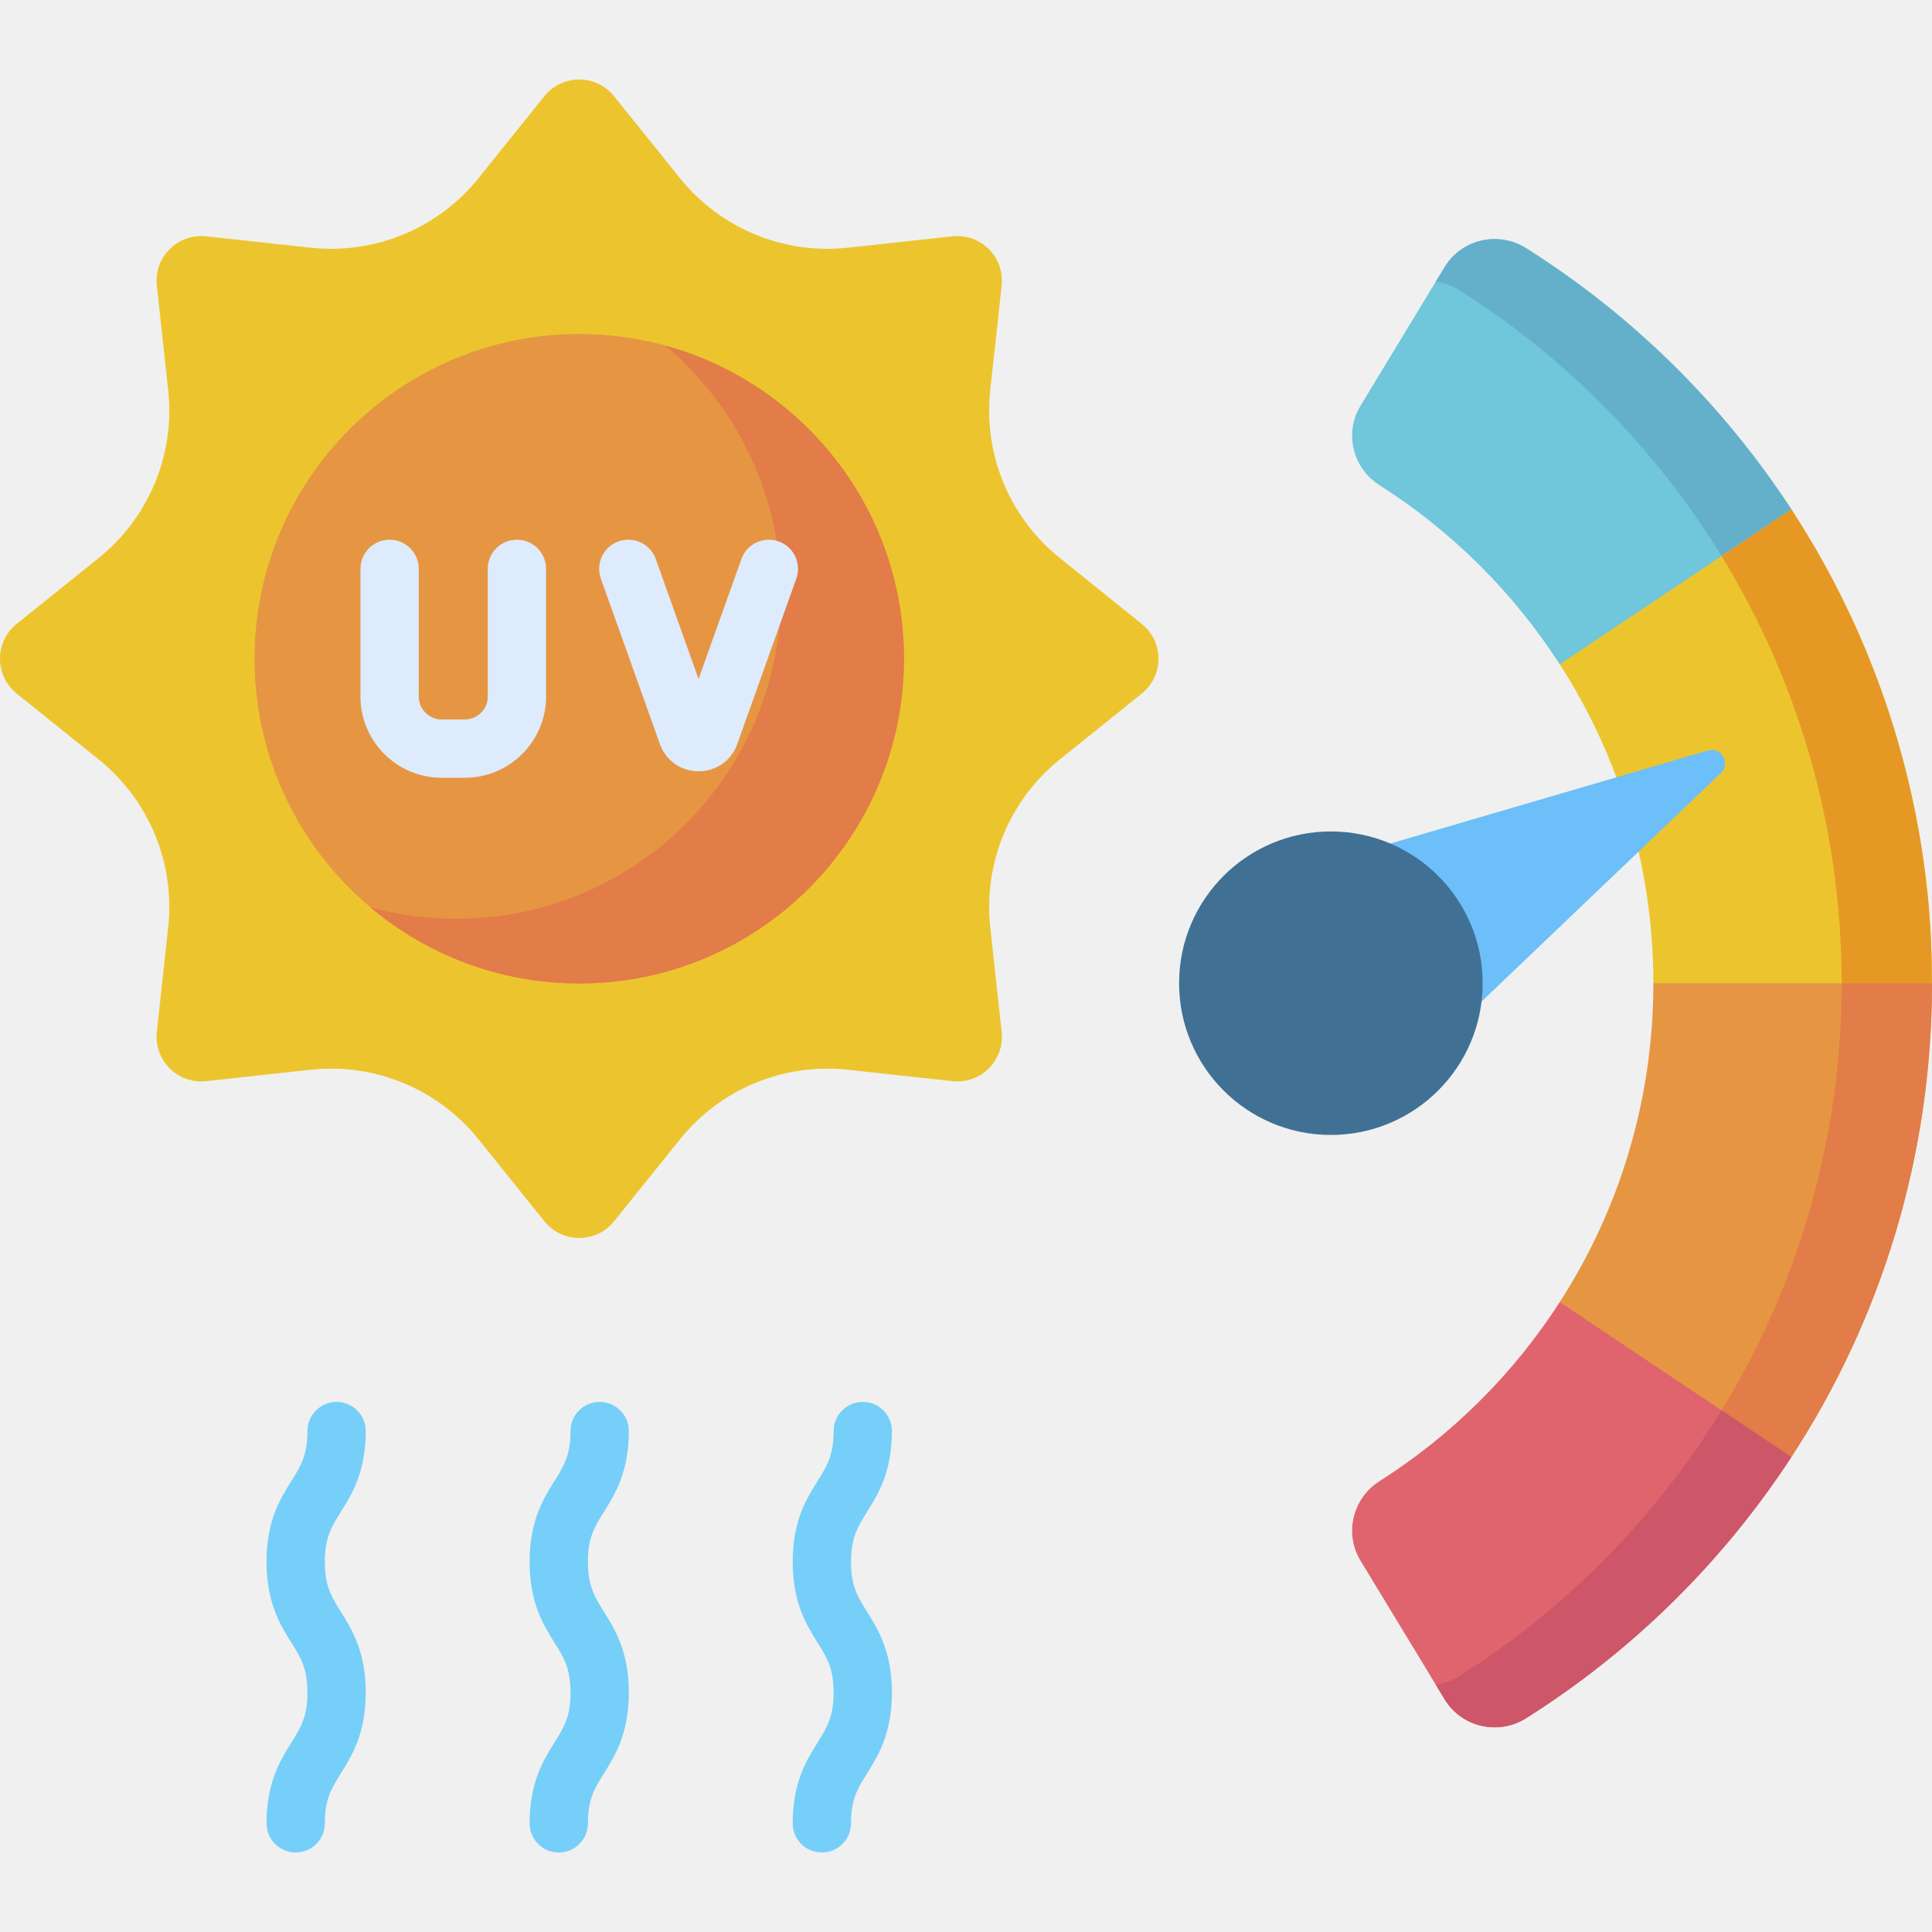
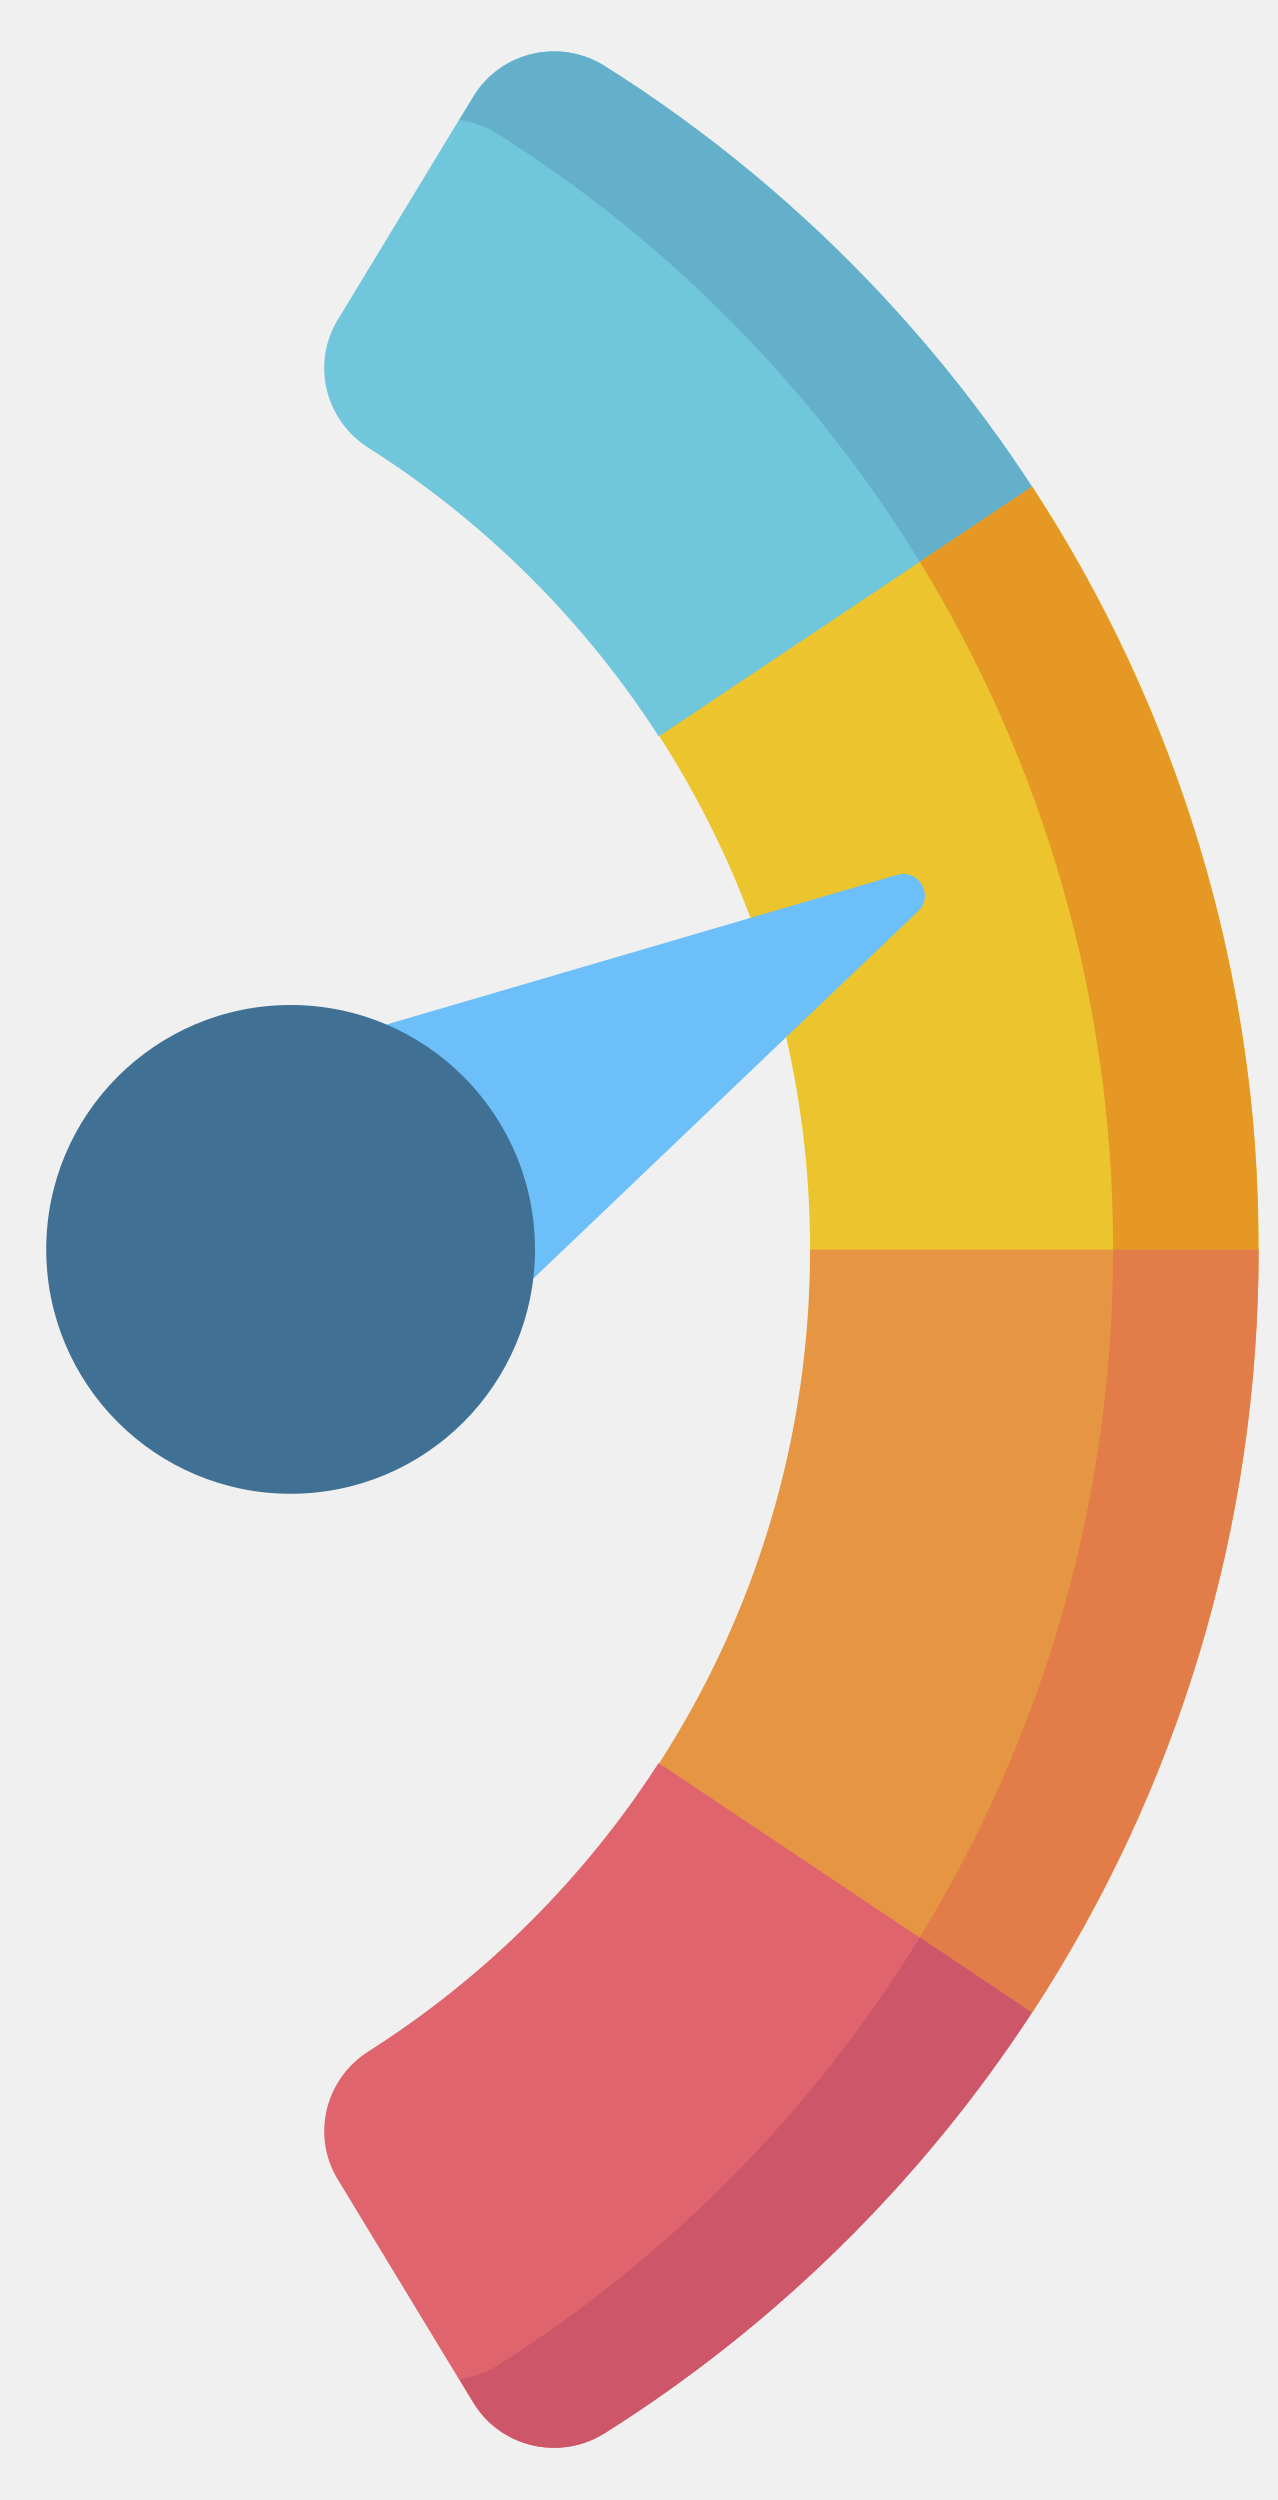
- <svg xmlns="http://www.w3.org/2000/svg" width="40" height="40" viewBox="0 0 40 40" fill="none">
-   <g clip-path="url(#clip0_2335_2229)">
-     <path d="M28.168 8.401L29.908 5.531C30.261 4.95 31.021 4.776 31.596 5.138C33.794 6.523 35.67 8.373 37.088 10.547L34.846 12.698L32.293 13.754C31.333 12.264 30.057 10.996 28.561 10.045C28.005 9.692 27.826 8.964 28.168 8.401Z" fill="#70C6DB" />
-     <path d="M35.643 11.513L37.089 10.547C37.376 10.987 37.645 11.441 37.894 11.907C36.417 9.14 34.239 6.805 31.596 5.139C31.021 4.776 30.261 4.95 29.908 5.532L29.725 5.834C29.89 5.854 30.053 5.908 30.203 6.003C32.413 7.396 34.278 9.285 35.643 11.513Z" fill="#64B0CB" />
-     <path d="M40 20.356L37.089 21.137L34.231 20.356C34.231 17.923 33.52 15.657 32.293 13.754L37.089 10.546C38.93 13.367 40 16.736 40 20.356Z" fill="#ECC52E" />
-     <path d="M39.999 20.356C39.961 20.112 40.273 15.425 37.088 10.546L35.643 11.513C37.22 14.088 38.129 17.115 38.129 20.356H39.999Z" fill="#E69824" />
-     <path d="M37.089 30.165L34.448 28.79L32.293 26.958C33.52 25.055 34.231 22.789 34.231 20.356H40C40 23.975 38.93 27.345 37.089 30.165Z" fill="#E69642" />
-     <path d="M38.129 20.356C38.129 23.596 37.22 26.624 35.643 29.199L37.088 30.166C38.987 27.256 39.999 23.865 39.999 20.356H38.129Z" fill="#E27C48" />
-     <path d="M29.909 35.181L28.168 32.312C27.826 31.748 28.005 31.021 28.561 30.666C30.058 29.716 31.334 28.448 32.293 26.958L37.089 30.166C35.67 32.34 33.794 34.188 31.596 35.574C31.021 35.936 30.261 35.762 29.909 35.181Z" fill="#DF646E" />
-     <path d="M37.089 30.165L35.643 29.199C34.278 31.427 32.413 33.316 30.203 34.709C30.053 34.804 29.89 34.858 29.725 34.878L29.908 35.181C29.996 35.326 30.11 35.446 30.24 35.538C30.629 35.815 31.165 35.845 31.596 35.574C33.783 34.194 35.664 32.349 37.089 30.165Z" fill="#CD5668" />
-     <path d="M35.359 15.539L26.957 18L29.296 22.051L35.628 16.006C35.838 15.805 35.638 15.457 35.359 15.539Z" fill="#6CBFF8" />
-     <path d="M30.697 20.356C30.697 18.621 29.29 17.214 27.554 17.214C25.819 17.214 24.412 18.621 24.412 20.356C24.412 22.091 25.819 23.498 27.554 23.498C29.29 23.498 30.697 22.091 30.697 20.356Z" fill="#407194" />
-     <path d="M23.639 12.917L21.942 11.553C20.9 10.716 20.358 9.406 20.502 8.078L20.738 5.913C20.802 5.325 20.306 4.829 19.718 4.893L17.553 5.128C16.225 5.273 14.915 4.73 14.078 3.689L12.713 1.992C12.343 1.531 11.641 1.531 11.271 1.992L9.907 3.689C9.07 4.73 7.76 5.273 6.432 5.128L4.267 4.893C3.679 4.829 3.183 5.325 3.247 5.913L3.482 8.078C3.627 9.406 3.084 10.716 2.043 11.553L0.346 12.917C-0.115 13.287 -0.115 13.989 0.346 14.36L2.043 15.724C3.084 16.561 3.627 17.871 3.482 19.199L3.247 21.364C3.183 21.952 3.679 22.448 4.267 22.384L6.432 22.148C7.76 22.004 9.07 22.546 9.907 23.588L11.271 25.285C11.642 25.746 12.343 25.746 12.714 25.285L14.078 23.588C14.915 22.546 16.225 22.004 17.553 22.148L19.718 22.384C20.306 22.448 20.802 21.952 20.738 21.364L20.502 19.199C20.358 17.871 20.9 16.561 21.942 15.724L23.639 14.36C24.1 13.989 24.1 13.288 23.639 12.917Z" fill="#ECC52E" />
-     <path d="M11.993 20.361C15.706 20.361 18.716 17.351 18.716 13.638C18.716 9.925 15.706 6.915 11.993 6.915C8.28 6.915 5.27 9.925 5.27 13.638C5.27 17.351 8.28 20.361 11.993 20.361Z" fill="#E69642" />
-     <path d="M13.773 7.155C15.238 8.389 16.169 10.235 16.169 12.3C16.169 16.013 13.159 19.023 9.446 19.023C8.83 19.023 8.233 18.938 7.666 18.783C8.835 19.767 10.344 20.362 11.993 20.362C15.706 20.362 18.716 17.352 18.716 13.638C18.716 10.542 16.622 7.936 13.773 7.155Z" fill="#E27C48" />
-     <path d="M9.624 16.103H9.145C8.217 16.103 7.463 15.349 7.463 14.421V11.777C7.463 11.444 7.733 11.174 8.066 11.174C8.4 11.174 8.67 11.444 8.67 11.777V14.421C8.67 14.683 8.883 14.896 9.145 14.896H9.624C9.886 14.896 10.099 14.683 10.099 14.421V11.777C10.099 11.444 10.369 11.174 10.702 11.174C11.036 11.174 11.306 11.444 11.306 11.777V14.421C11.306 15.349 10.551 16.103 9.624 16.103Z" fill="#DDEBFD" />
-     <path d="M14.463 15.969C14.099 15.969 13.785 15.748 13.663 15.405L12.44 11.98C12.328 11.666 12.491 11.321 12.805 11.209C13.119 11.097 13.464 11.26 13.577 11.574L14.463 14.058L15.35 11.574C15.462 11.26 15.808 11.097 16.122 11.209C16.436 11.321 16.599 11.666 16.487 11.98L15.264 15.405C15.142 15.748 14.827 15.969 14.463 15.969Z" fill="#DDEBFD" />
-     <path d="M6.121 38.354C5.788 38.354 5.518 38.084 5.518 37.751C5.518 36.9 5.803 36.444 6.033 36.077C6.226 35.769 6.365 35.547 6.365 35.043C6.365 34.539 6.226 34.317 6.033 34.01C5.803 33.643 5.518 33.186 5.518 32.336C5.518 31.485 5.803 31.029 6.033 30.662C6.226 30.354 6.365 30.132 6.365 29.628C6.365 29.295 6.635 29.025 6.968 29.025C7.302 29.025 7.572 29.295 7.572 29.628C7.572 30.479 7.286 30.935 7.056 31.302C6.864 31.61 6.725 31.832 6.725 32.336C6.725 32.839 6.864 33.062 7.056 33.369C7.286 33.736 7.572 34.193 7.572 35.043C7.572 35.893 7.286 36.35 7.056 36.717C6.864 37.025 6.725 37.247 6.725 37.751C6.725 38.084 6.455 38.354 6.121 38.354Z" fill="#75CFF9" />
-     <path d="M11.568 38.354C11.235 38.354 10.965 38.084 10.965 37.751C10.965 36.9 11.251 36.444 11.48 36.077C11.673 35.769 11.812 35.547 11.812 35.043C11.812 34.539 11.673 34.317 11.48 34.01C11.251 33.643 10.965 33.186 10.965 32.336C10.965 31.485 11.251 31.029 11.48 30.662C11.673 30.354 11.812 30.132 11.812 29.628C11.812 29.295 12.082 29.025 12.415 29.025C12.749 29.025 13.019 29.295 13.019 29.628C13.019 30.479 12.733 30.935 12.504 31.302C12.311 31.61 12.172 31.832 12.172 32.336C12.172 32.839 12.311 33.062 12.504 33.369C12.733 33.736 13.019 34.193 13.019 35.043C13.019 35.893 12.733 36.35 12.504 36.717C12.311 37.025 12.172 37.247 12.172 37.751C12.172 38.084 11.902 38.354 11.568 38.354Z" fill="#75CFF9" />
-     <path d="M17.016 38.354C16.682 38.354 16.412 38.084 16.412 37.751C16.412 36.9 16.698 36.444 16.928 36.077C17.12 35.769 17.259 35.547 17.259 35.043C17.259 34.539 17.12 34.317 16.928 34.01C16.698 33.643 16.412 33.186 16.412 32.336C16.412 31.485 16.698 31.029 16.928 30.662C17.12 30.354 17.259 30.132 17.259 29.628C17.259 29.295 17.529 29.025 17.863 29.025C18.196 29.025 18.466 29.295 18.466 29.628C18.466 30.479 18.18 30.935 17.951 31.302C17.758 31.61 17.619 31.832 17.619 32.336C17.619 32.839 17.758 33.062 17.951 33.369C18.18 33.736 18.466 34.193 18.466 35.043C18.466 35.893 18.18 36.35 17.951 36.717C17.758 37.025 17.619 37.247 17.619 37.751C17.619 38.084 17.349 38.354 17.016 38.354Z" fill="#75CFF9" />
-   </g>
-   <defs>
-     <clipPath id="clip0_2335_2229">
-       <rect width="40" height="40" fill="white" />
-     </clipPath>
-   </defs>
+ <svg xmlns="http://www.w3.org/2000/svg" width="23" height="45" viewBox="0 0 23 45" fill="none">
+   <path d="M6.079 5.757L8.516 1.739C9.01 0.926 10.073 0.682 10.879 1.189C13.956 3.129 16.582 5.718 18.567 8.762L15.428 11.774L11.855 13.251C10.511 11.165 8.725 9.39 6.63 8.059C5.851 7.565 5.601 6.545 6.079 5.757Z" fill="#70C6DB" />
+   <path d="M16.556 10.114L18.579 8.761C18.982 9.377 19.358 10.012 19.706 10.665C17.639 6.791 14.59 3.522 10.889 1.189C10.084 0.682 9.02 0.926 8.527 1.739L8.27 2.163C8.501 2.191 8.729 2.267 8.94 2.399C12.033 4.349 14.645 6.994 16.556 10.114Z" fill="#64B0CB" />
+   <path d="M22.657 22.492L18.581 23.586L14.581 22.492C14.581 19.086 13.584 15.914 11.867 13.25L18.581 8.759C21.159 12.708 22.657 17.425 22.657 22.492Z" fill="#ECC52E" />
+   <path d="M22.654 22.492C22.601 22.151 23.037 15.589 18.578 8.759L16.555 10.112C18.763 13.716 20.036 17.955 20.036 22.492H22.654Z" fill="#E69824" />
+   <path d="M18.581 36.225L14.885 34.3L11.867 31.735C13.584 29.07 14.581 25.898 14.581 22.492H22.657C22.657 27.559 21.159 32.276 18.581 36.225Z" fill="#E69642" />
+   <path d="M20.036 22.492C20.036 27.029 18.762 31.268 16.555 34.872L18.578 36.225C21.237 32.152 22.654 27.404 22.654 22.492H20.036Z" fill="#E27C48" />
+   <path d="M8.516 43.246L6.08 39.23C5.6 38.44 5.851 37.422 6.63 36.926C8.725 35.596 10.511 33.82 11.855 31.734L18.569 36.225C16.583 39.269 13.955 41.856 10.879 43.797C10.074 44.304 9.01 44.06 8.516 43.246Z" fill="#DF646E" />
+   <path d="M18.579 36.225L16.556 34.872C14.645 37.992 12.033 40.637 8.939 42.587C8.729 42.719 8.5 42.795 8.27 42.823L8.527 43.247C8.65 43.45 8.809 43.618 8.991 43.747C9.536 44.135 10.285 44.177 10.889 43.797C13.951 41.866 16.585 39.282 18.579 36.225Z" fill="#CD5668" />
+   <path d="M16.149 15.748L4.387 19.194L7.661 24.865L16.526 16.401C16.82 16.121 16.539 15.634 16.149 15.748Z" fill="#6CBFF8" />
+   <path d="M9.63 22.489C9.63 20.059 7.661 18.09 5.231 18.09C2.802 18.09 0.832 20.059 0.832 22.489C0.832 24.919 2.802 26.888 5.231 26.888C7.661 26.888 9.63 24.919 9.63 22.489Z" fill="#407194" />
</svg>
